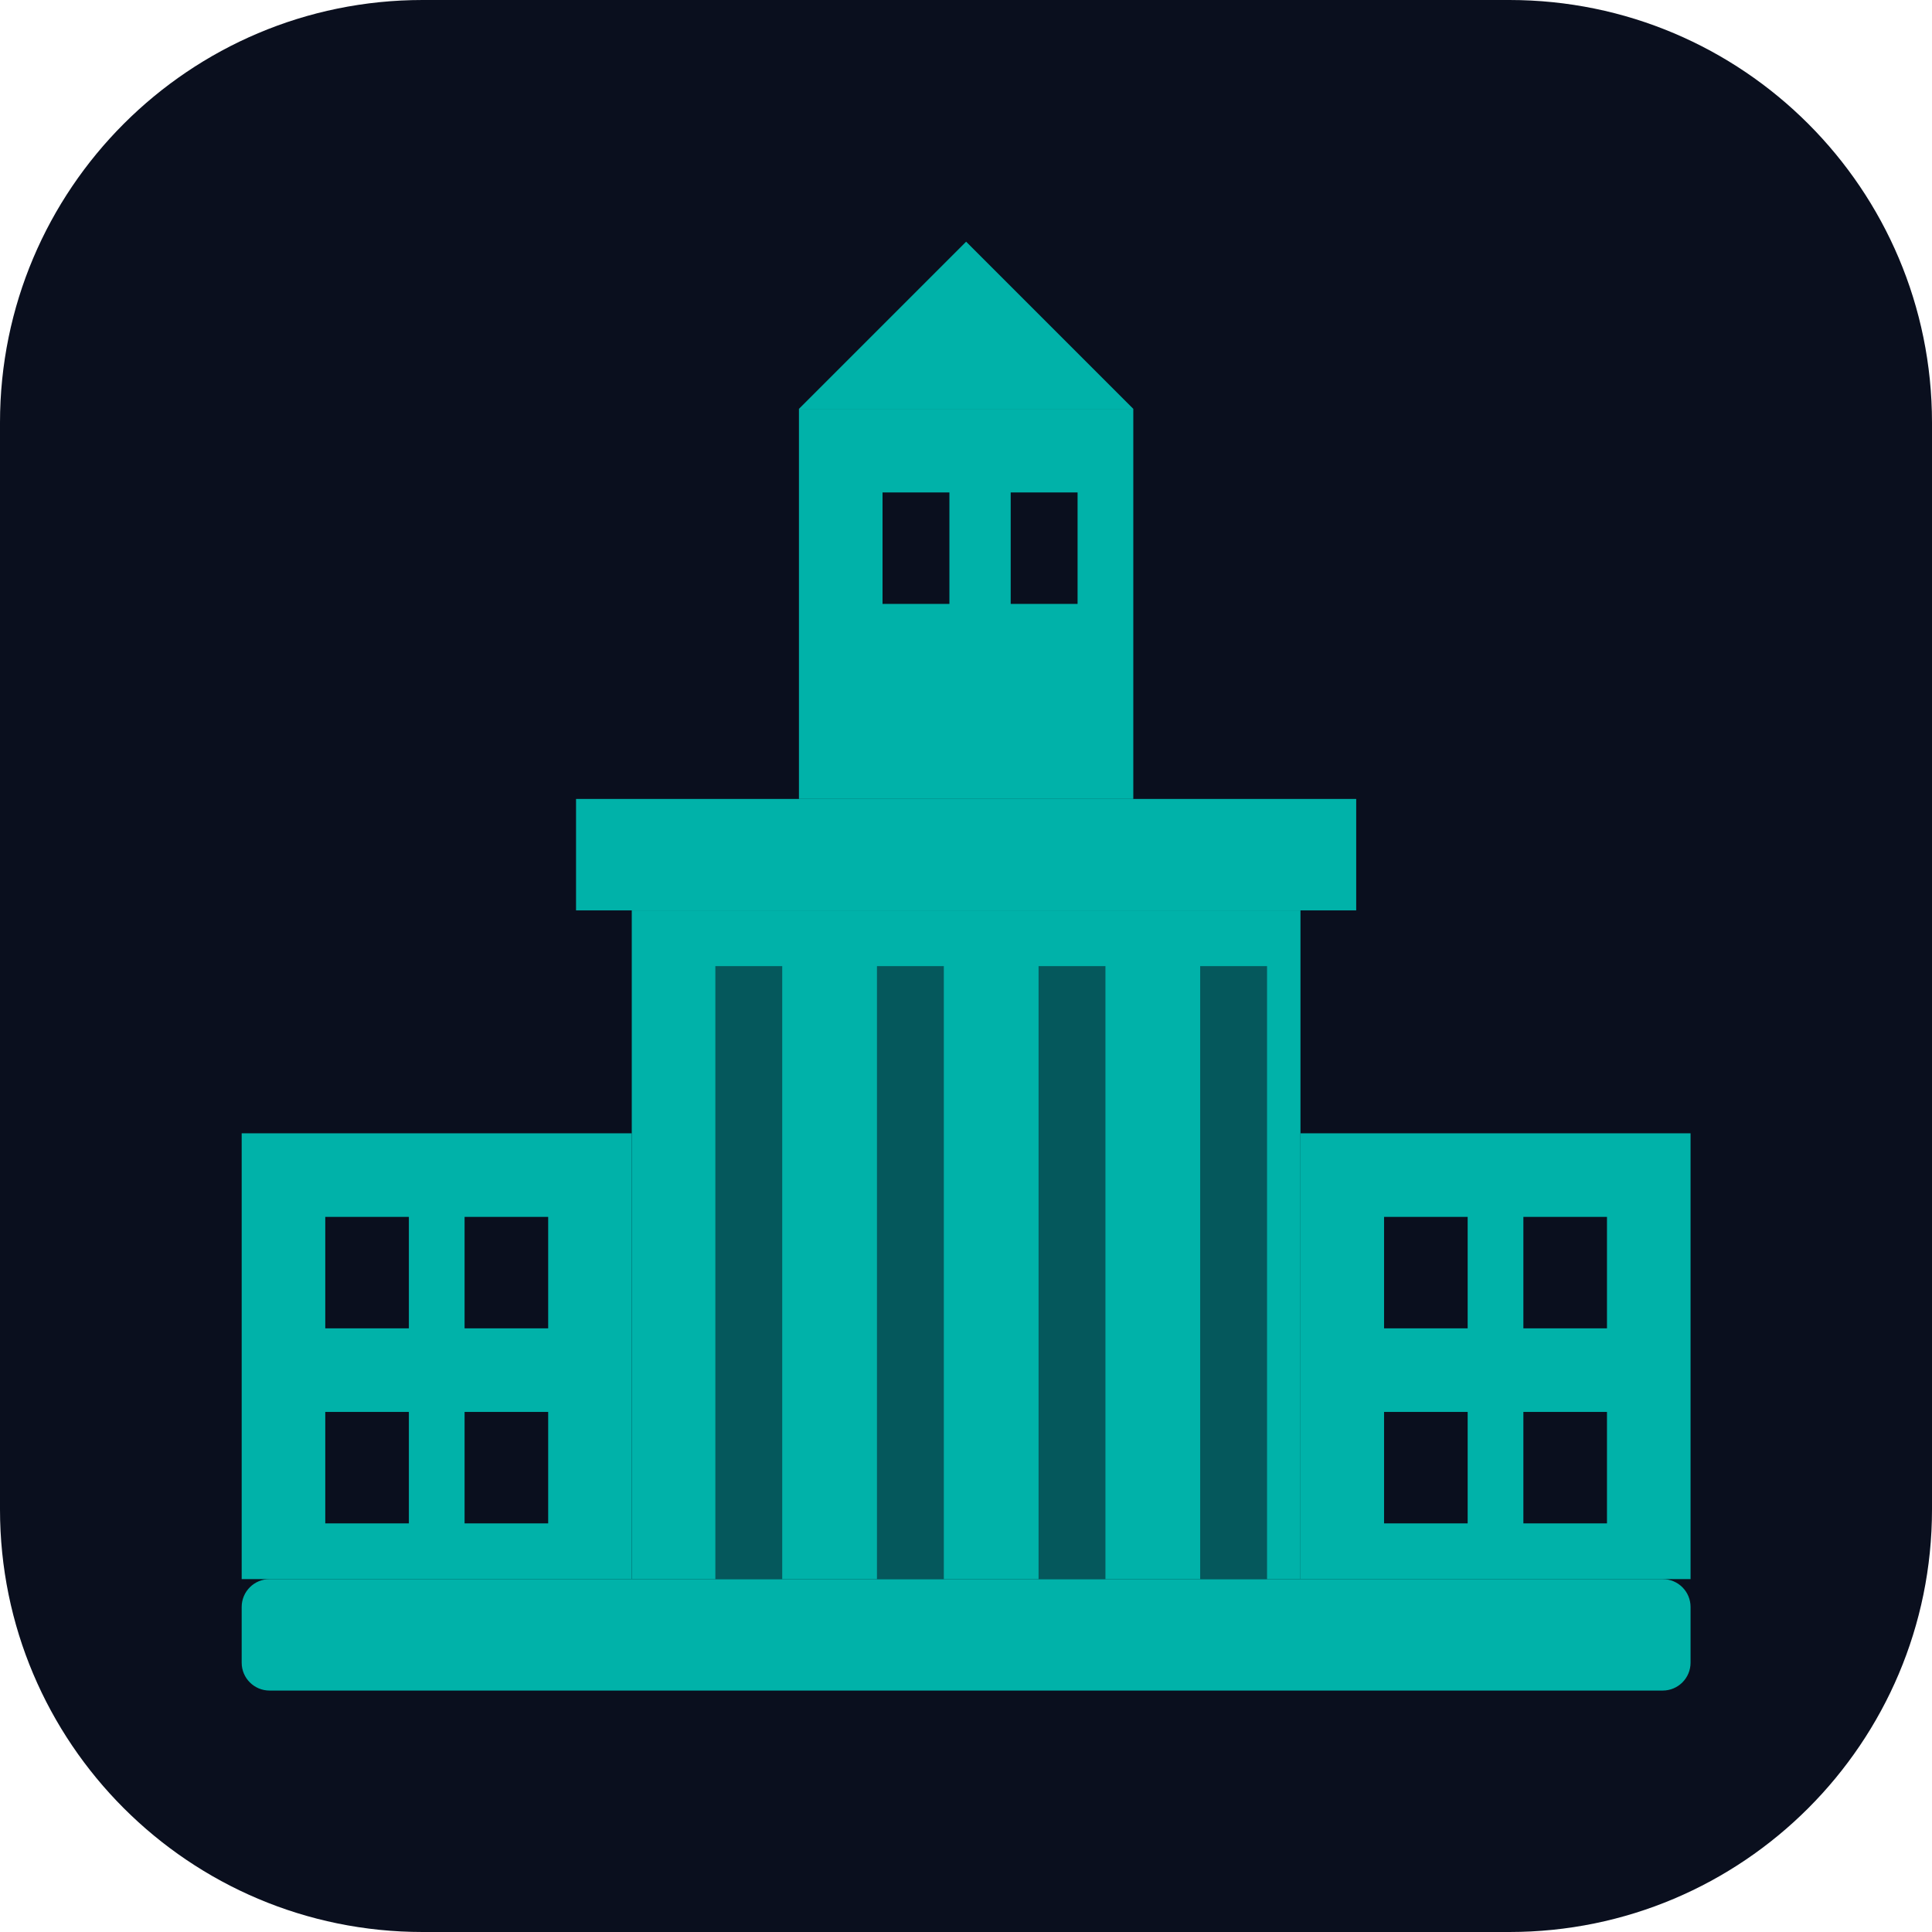
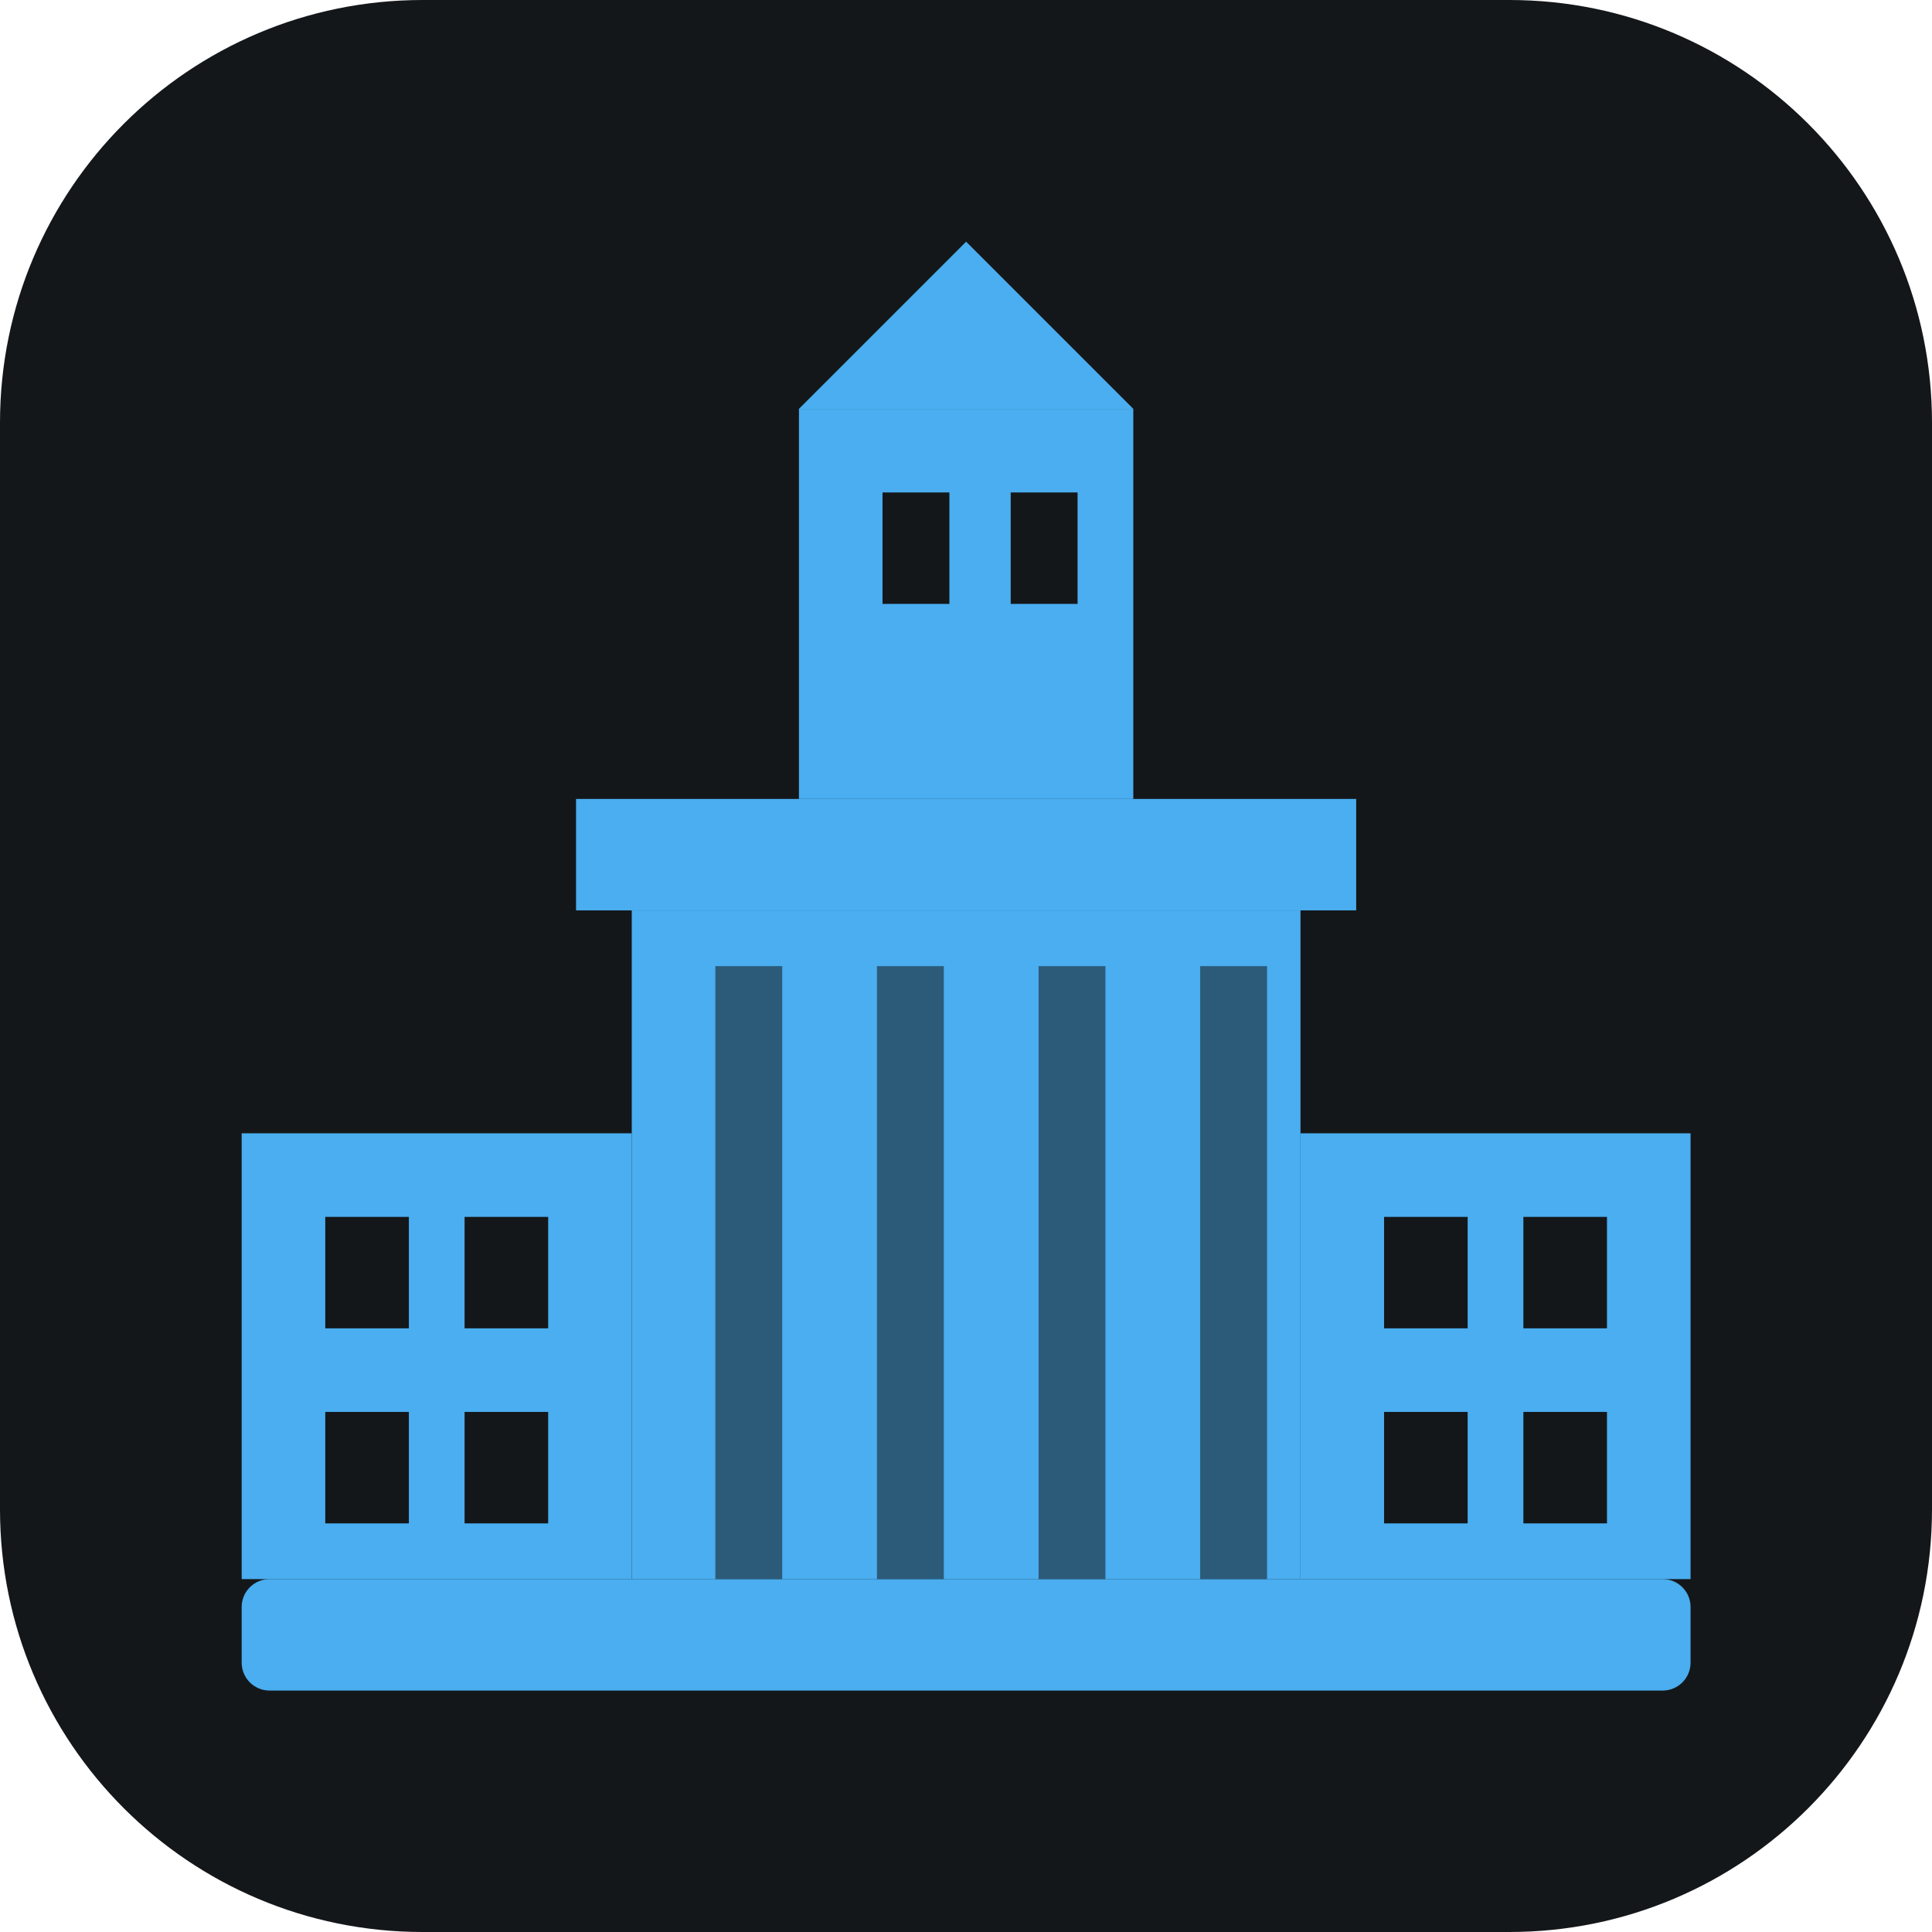
<svg xmlns="http://www.w3.org/2000/svg" width="32" height="32" viewBox="0 0 32 32" fill="none">
-   <rect width="32" height="32" rx="7" fill="#0A0F1E" />
+   <rect width="32" height="32" rx="7" fill="#14171A" />
  <g transform="translate(3.08,3.08) scale(0.923)">
-     <rect x="1" y="25" width="26" height="2" rx="0.5" fill="#00B2A9" />
-     <rect x="1" y="17" width="7" height="8" fill="#00B2A9" />
-     <rect x="2.5" y="18.5" width="1.5" height="2" fill="#0A0F1E" />
-     <rect x="5" y="18.5" width="1.5" height="2" fill="#0A0F1E" />
-     <rect x="2.5" y="22" width="1.5" height="2" fill="#0A0F1E" />
-     <rect x="5" y="22" width="1.5" height="2" fill="#0A0F1E" />
-     <rect x="20" y="17" width="7" height="8" fill="#00B2A9" />
-     <rect x="21.5" y="18.5" width="1.5" height="2" fill="#0A0F1E" />
-     <rect x="24" y="18.5" width="1.5" height="2" fill="#0A0F1E" />
-     <rect x="21.5" y="22" width="1.5" height="2" fill="#0A0F1E" />
-     <rect x="24" y="22" width="1.5" height="2" fill="#0A0F1E" />
-     <rect x="8" y="13" width="12" height="12" fill="#00B2A9" />
-     <rect x="9.5" y="14" width="1.2" height="11" fill="#0A0F1E" opacity="0.55" />
-     <rect x="12.4" y="14" width="1.2" height="11" fill="#0A0F1E" opacity="0.55" />
-     <rect x="15.3" y="14" width="1.2" height="11" fill="#0A0F1E" opacity="0.55" />
-     <rect x="18.2" y="14" width="1.2" height="11" fill="#0A0F1E" opacity="0.55" />
-     <rect x="7" y="11" width="14" height="2" fill="#00B2A9" />
-     <rect x="11" y="4" width="6" height="7" fill="#00B2A9" />
-     <rect x="12.5" y="5.5" width="1.2" height="2" fill="#0A0F1E" />
-     <rect x="14.8" y="5.5" width="1.2" height="2" fill="#0A0F1E" />
-     <polygon points="14,1 17,4 11,4" fill="#00B2A9" />
+     <rect x="1" y="25" width="26" height="2" rx="0.5" fill="#4AAEF0" />
+     <rect x="1" y="17" width="7" height="8" fill="#4AAEF0" />
+     <rect x="2.5" y="18.5" width="1.5" height="2" fill="#14171A" />
+     <rect x="5" y="18.5" width="1.5" height="2" fill="#14171A" />
+     <rect x="2.5" y="22" width="1.5" height="2" fill="#14171A" />
+     <rect x="5" y="22" width="1.5" height="2" fill="#14171A" />
+     <rect x="20" y="17" width="7" height="8" fill="#4AAEF0" />
+     <rect x="21.5" y="18.5" width="1.5" height="2" fill="#14171A" />
+     <rect x="24" y="18.5" width="1.5" height="2" fill="#14171A" />
+     <rect x="21.5" y="22" width="1.5" height="2" fill="#14171A" />
+     <rect x="24" y="22" width="1.5" height="2" fill="#14171A" />
+     <rect x="8" y="13" width="12" height="12" fill="#4AAEF0" />
+     <rect x="9.5" y="14" width="1.2" height="11" fill="#14171A" opacity="0.55" />
+     <rect x="12.4" y="14" width="1.2" height="11" fill="#14171A" opacity="0.55" />
+     <rect x="15.3" y="14" width="1.2" height="11" fill="#14171A" opacity="0.55" />
+     <rect x="18.2" y="14" width="1.2" height="11" fill="#14171A" opacity="0.55" />
+     <rect x="7" y="11" width="14" height="2" fill="#4AAEF0" />
+     <rect x="11" y="4" width="6" height="7" fill="#4AAEF0" />
+     <rect x="12.5" y="5.5" width="1.2" height="2" fill="#14171A" />
+     <rect x="14.8" y="5.5" width="1.2" height="2" fill="#14171A" />
+     <polygon points="14,1 17,4 11,4" fill="#4AAEF0" />
  </g>
</svg>
